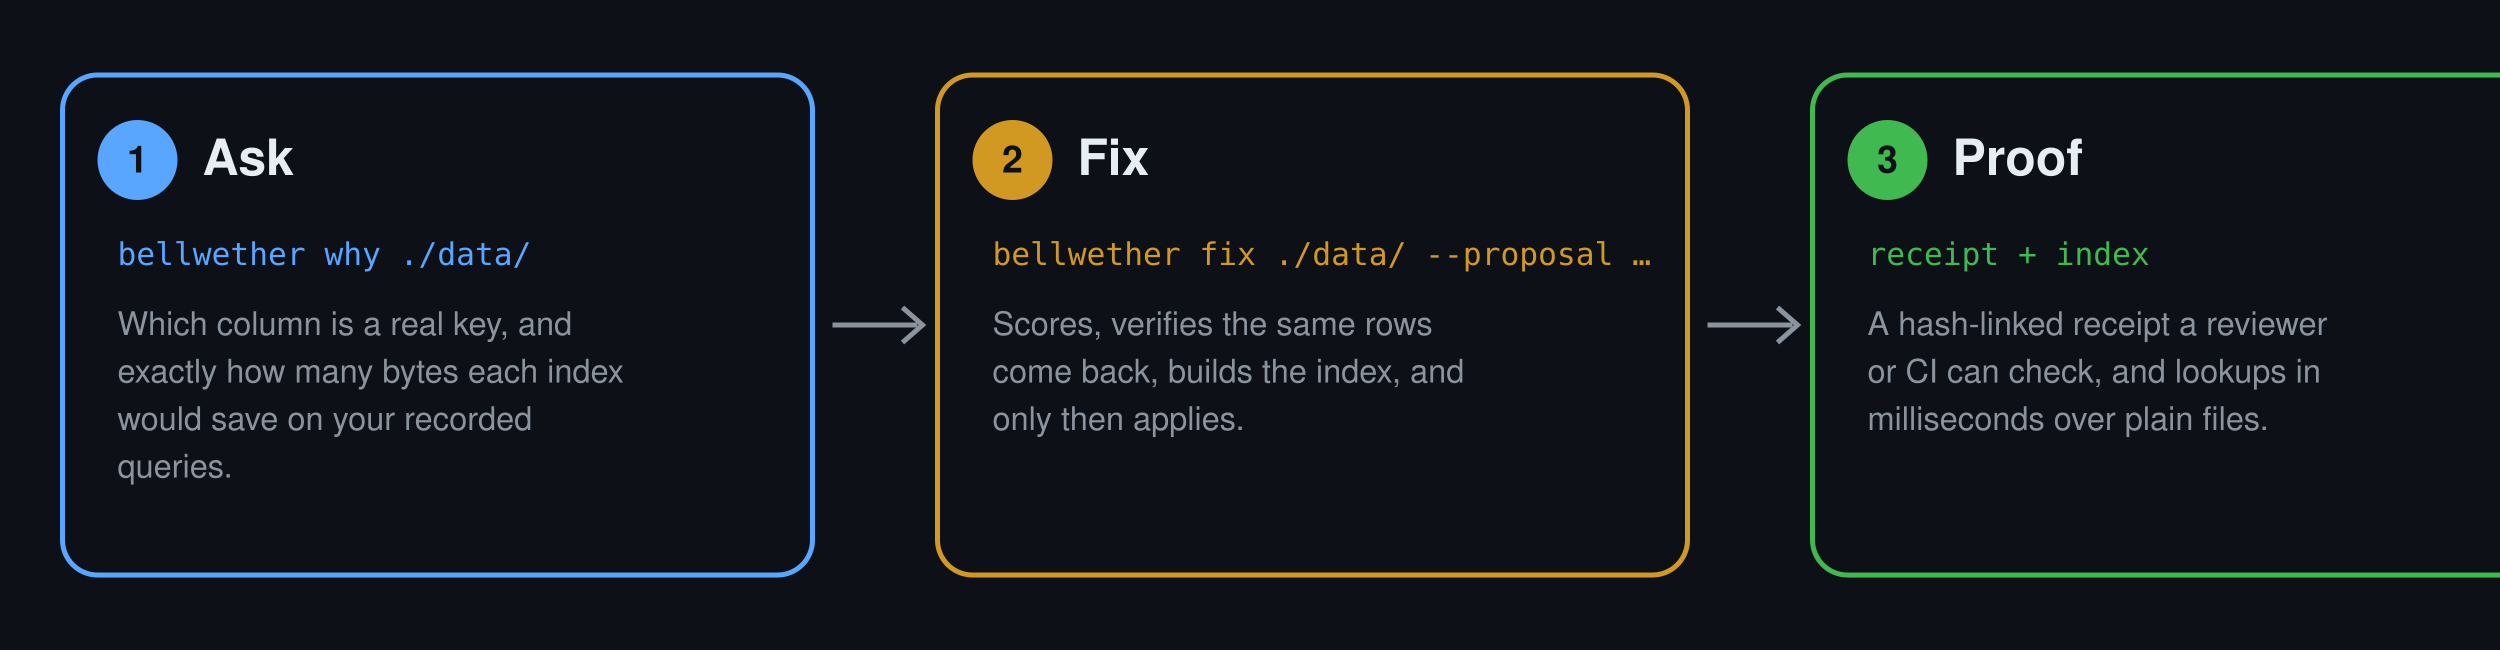
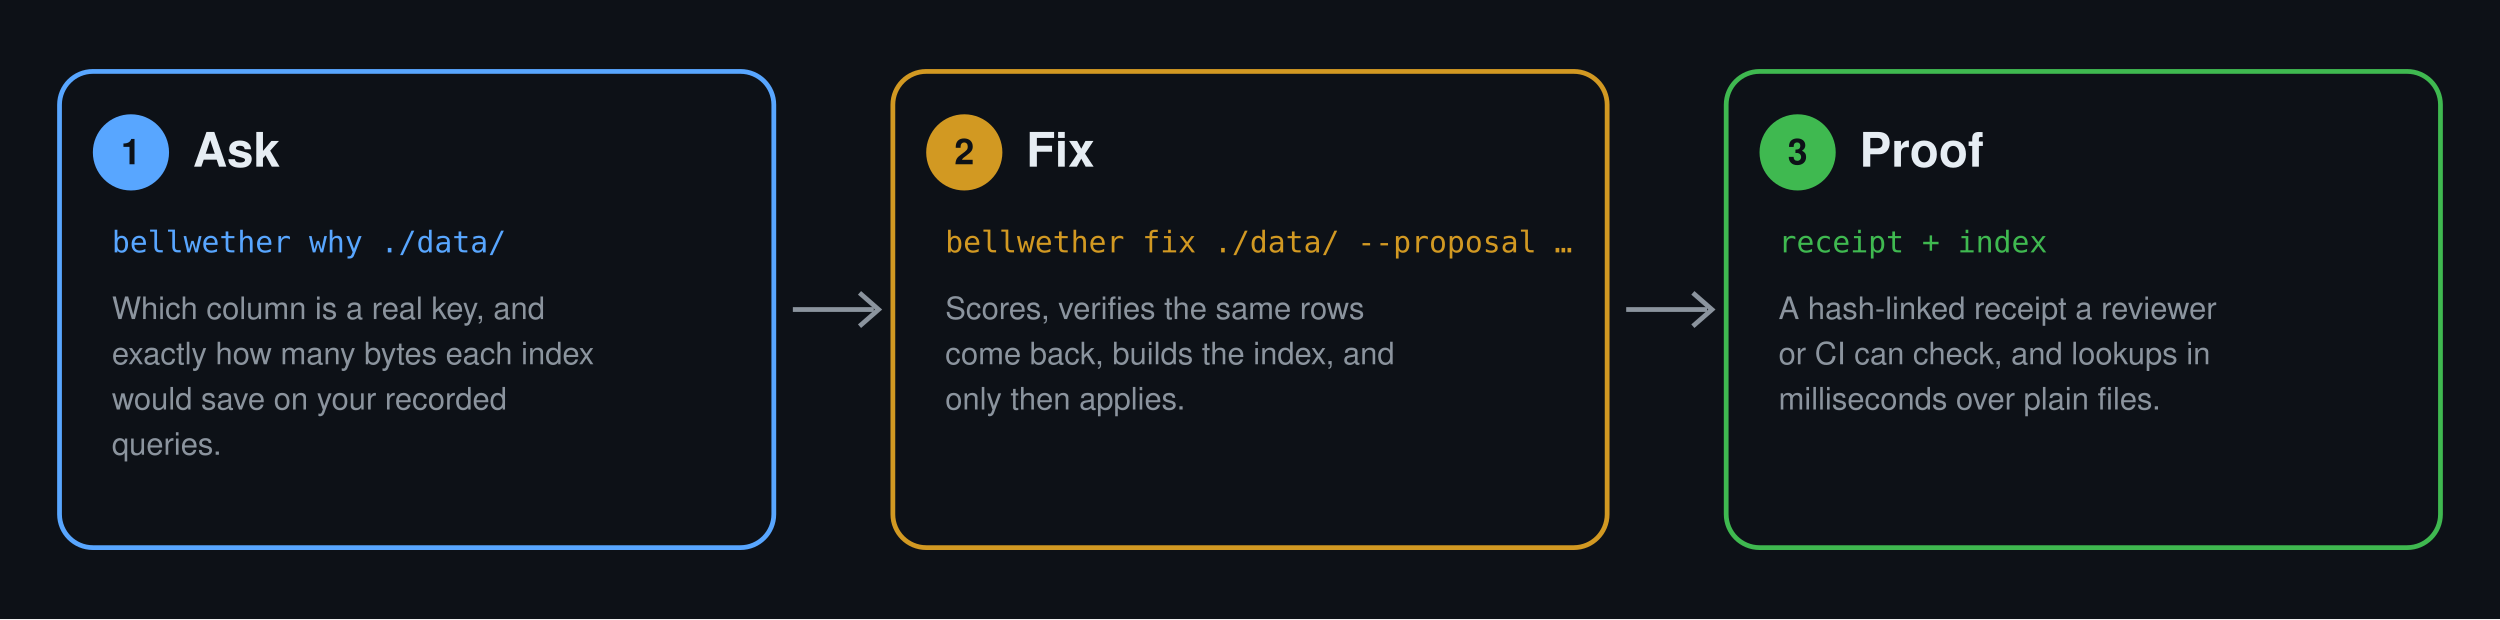
- <svg xmlns="http://www.w3.org/2000/svg" viewBox="0 0 1000 260" width="1000" height="260" font-family="-apple-system,Segoe UI,Helvetica,Arial,sans-serif">
-   <rect width="1000" height="260" fill="#0d1117" />
+ <svg xmlns="http://www.w3.org/2000/svg" viewBox="0 0 1050 260" width="1050" height="260" font-family="-apple-system,Segoe UI,Helvetica,Arial,sans-serif">
+   <rect width="1050" height="260" fill="#0d1117" />
  <rect x="25" y="30" width="300" height="200" rx="14" fill="#0d1117" stroke="#58a6ff" stroke-width="2" />
  <circle cx="55" cy="64" r="16" fill="#58a6ff" />
  <text x="55" y="69" fill="#0d1117" font-size="15" font-weight="700" text-anchor="middle">1</text>
  <text x="81" y="70" fill="#e6edf3" font-size="20" font-weight="700">Ask</text>
  <text x="47" y="106" fill="#58a6ff" font-size="12.5" font-family="SFMono-Regular,Menlo,Consolas,monospace">bellwether why ./data/</text>
  <text x="47" y="134" fill="#8b949e" font-size="13">Which column is a real key, and</text>
  <text x="47" y="153" fill="#8b949e" font-size="13">exactly how many bytes each index</text>
  <text x="47" y="172" fill="#8b949e" font-size="13">would save on your recorded</text>
  <text x="47" y="191" fill="#8b949e" font-size="13">queries.</text>
  <path d="M333 130 L367 130" stroke="#8b949e" stroke-width="2" />
  <path d="M361 123 L369 130 L361 137" fill="none" stroke="#8b949e" stroke-width="2" />
  <rect x="375" y="30" width="300" height="200" rx="14" fill="#0d1117" stroke="#d29922" stroke-width="2" />
  <circle cx="405" cy="64" r="16" fill="#d29922" />
  <text x="405" y="69" fill="#0d1117" font-size="15" font-weight="700" text-anchor="middle">2</text>
  <text x="431" y="70" fill="#e6edf3" font-size="20" font-weight="700">Fix</text>
  <text x="397" y="106" fill="#d29922" font-size="12.5" font-family="SFMono-Regular,Menlo,Consolas,monospace">bellwether fix ./data/ --proposal …</text>
  <text x="397" y="134" fill="#8b949e" font-size="13">Scores, verifies the same rows</text>
  <text x="397" y="153" fill="#8b949e" font-size="13">come back, builds the index, and</text>
  <text x="397" y="172" fill="#8b949e" font-size="13">only then applies.</text>
  <path d="M683 130 L717 130" stroke="#8b949e" stroke-width="2" />
  <path d="M711 123 L719 130 L711 137" fill="none" stroke="#8b949e" stroke-width="2" />
  <rect x="725" y="30" width="300" height="200" rx="14" fill="#0d1117" stroke="#3fb950" stroke-width="2" />
  <circle cx="755" cy="64" r="16" fill="#3fb950" />
  <text x="755" y="69" fill="#0d1117" font-size="15" font-weight="700" text-anchor="middle">3</text>
  <text x="781" y="70" fill="#e6edf3" font-size="20" font-weight="700">Proof</text>
  <text x="747" y="106" fill="#3fb950" font-size="12.5" font-family="SFMono-Regular,Menlo,Consolas,monospace">receipt + index</text>
  <text x="747" y="134" fill="#8b949e" font-size="13">A hash-linked receipt a reviewer</text>
  <text x="747" y="153" fill="#8b949e" font-size="13">or CI can check, and lookups in</text>
  <text x="747" y="172" fill="#8b949e" font-size="13">milliseconds over plain files.</text>
</svg>
